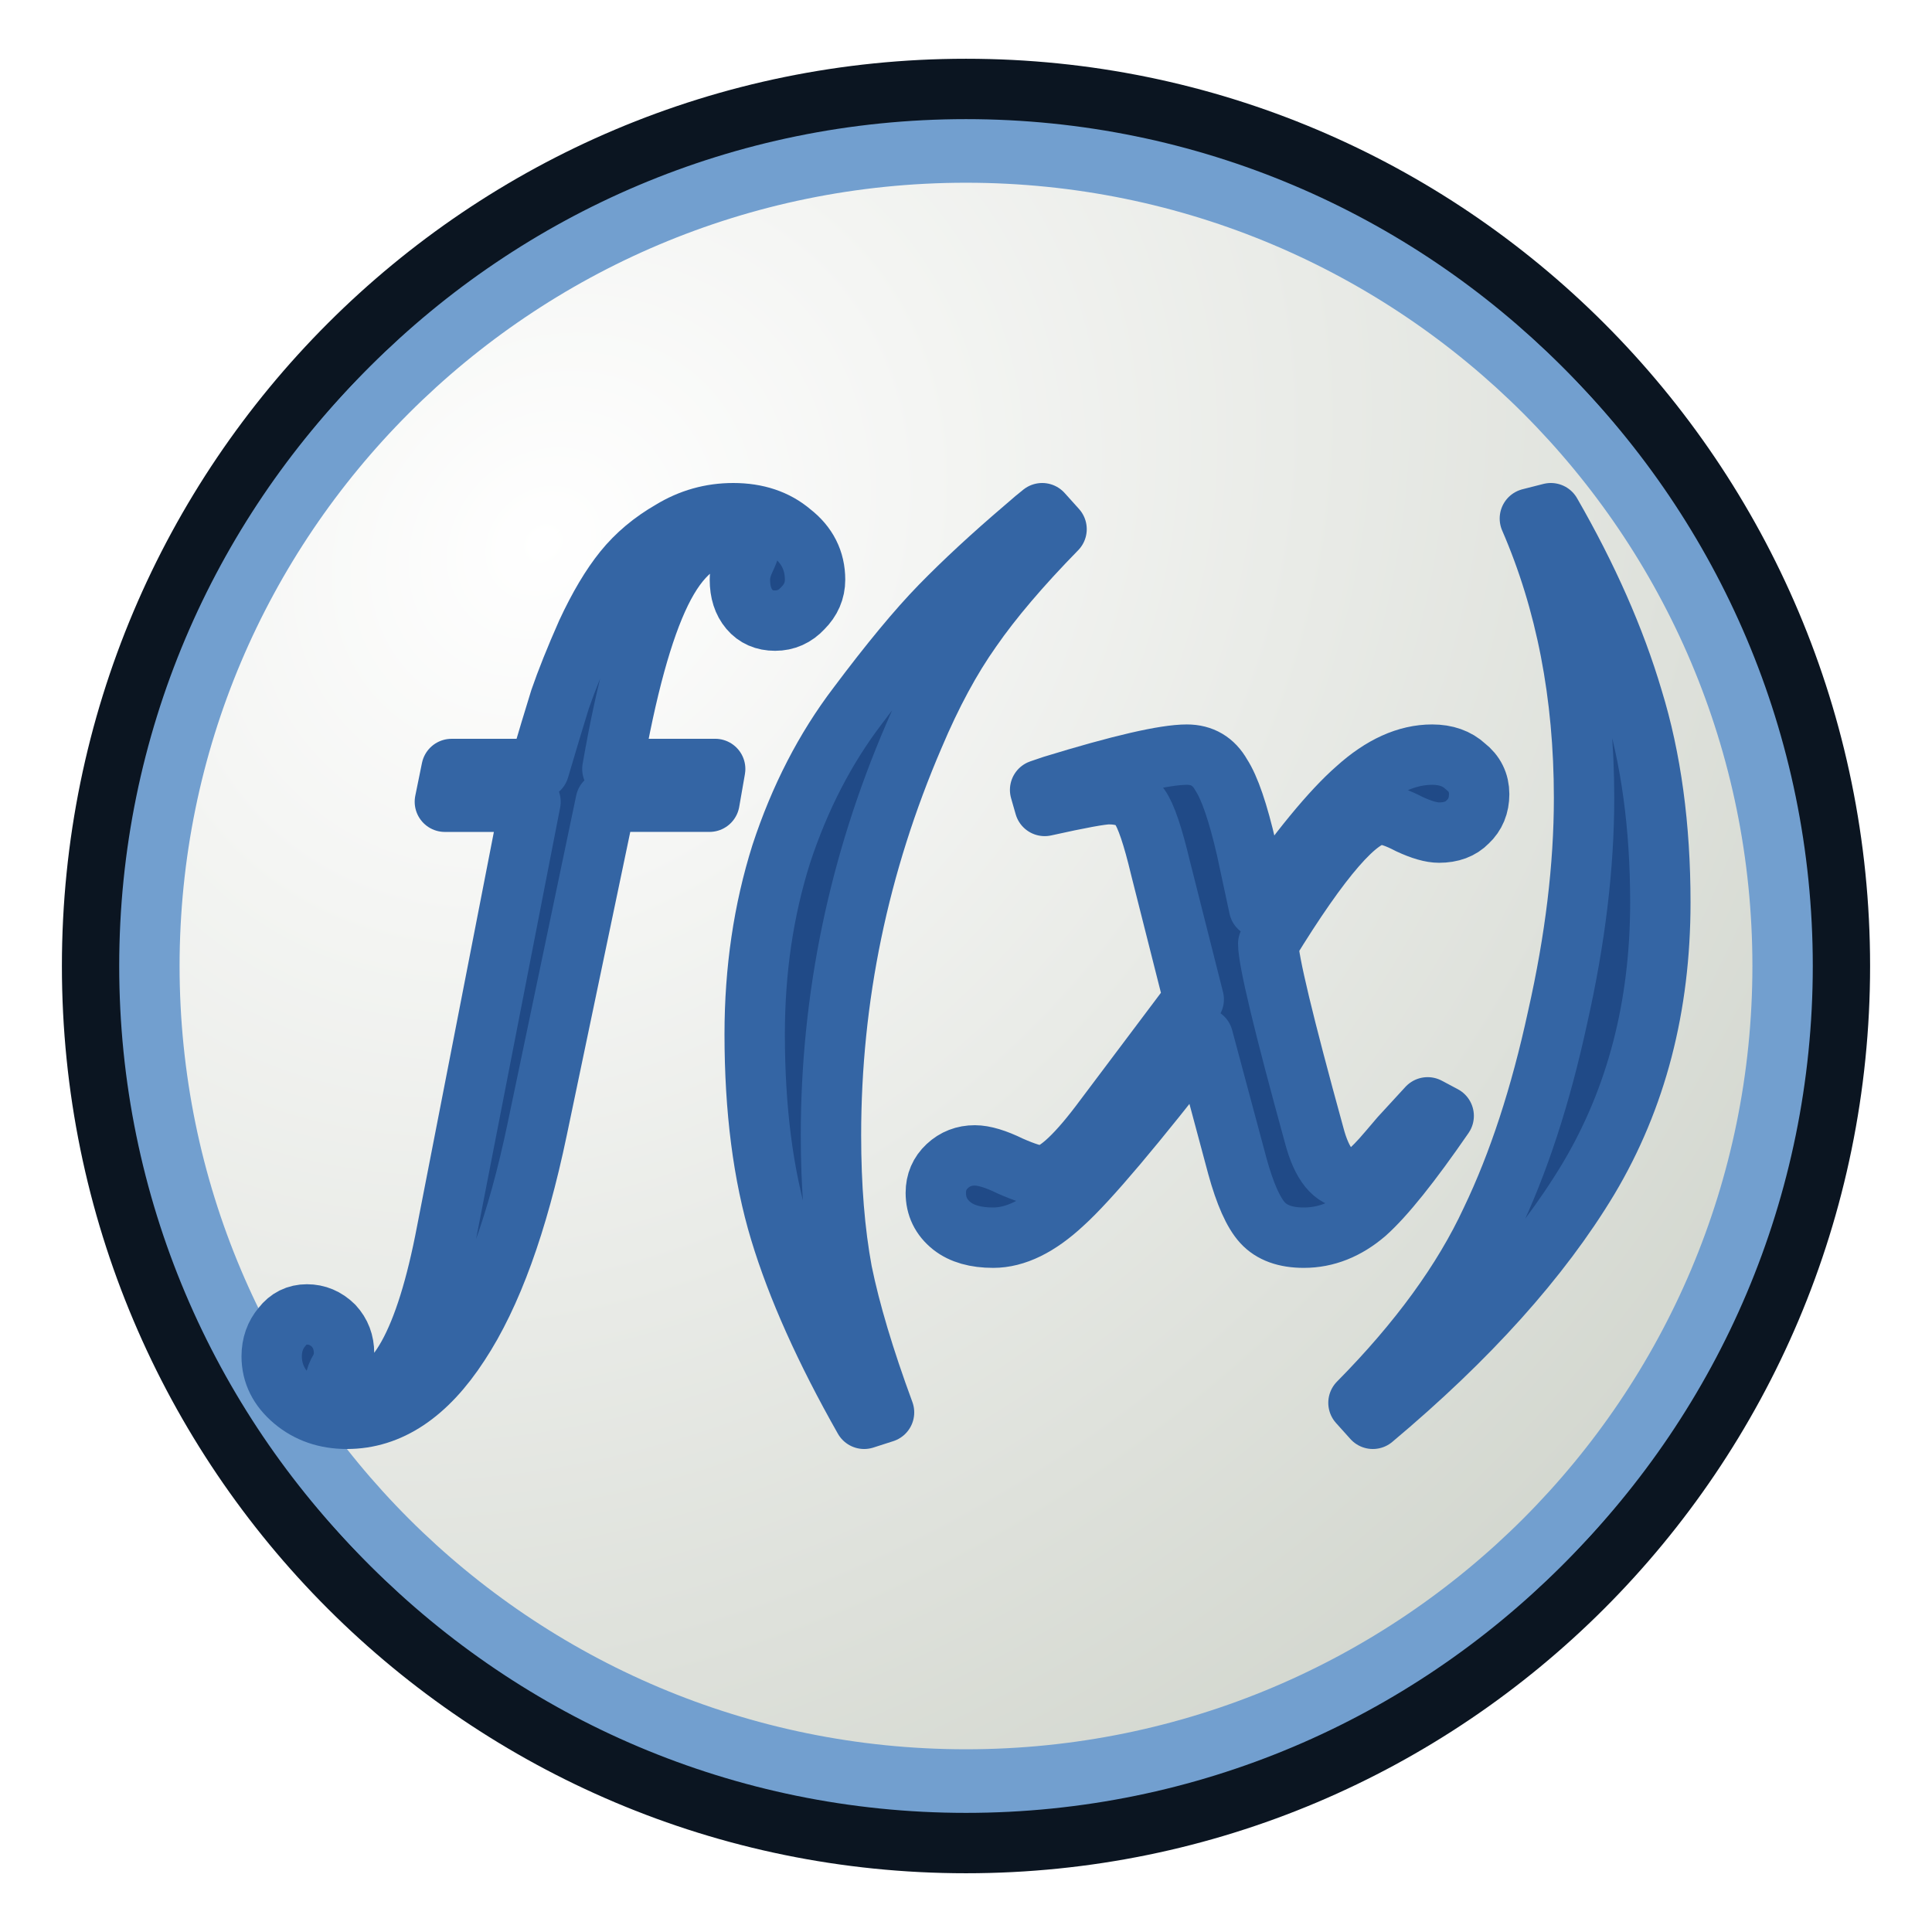
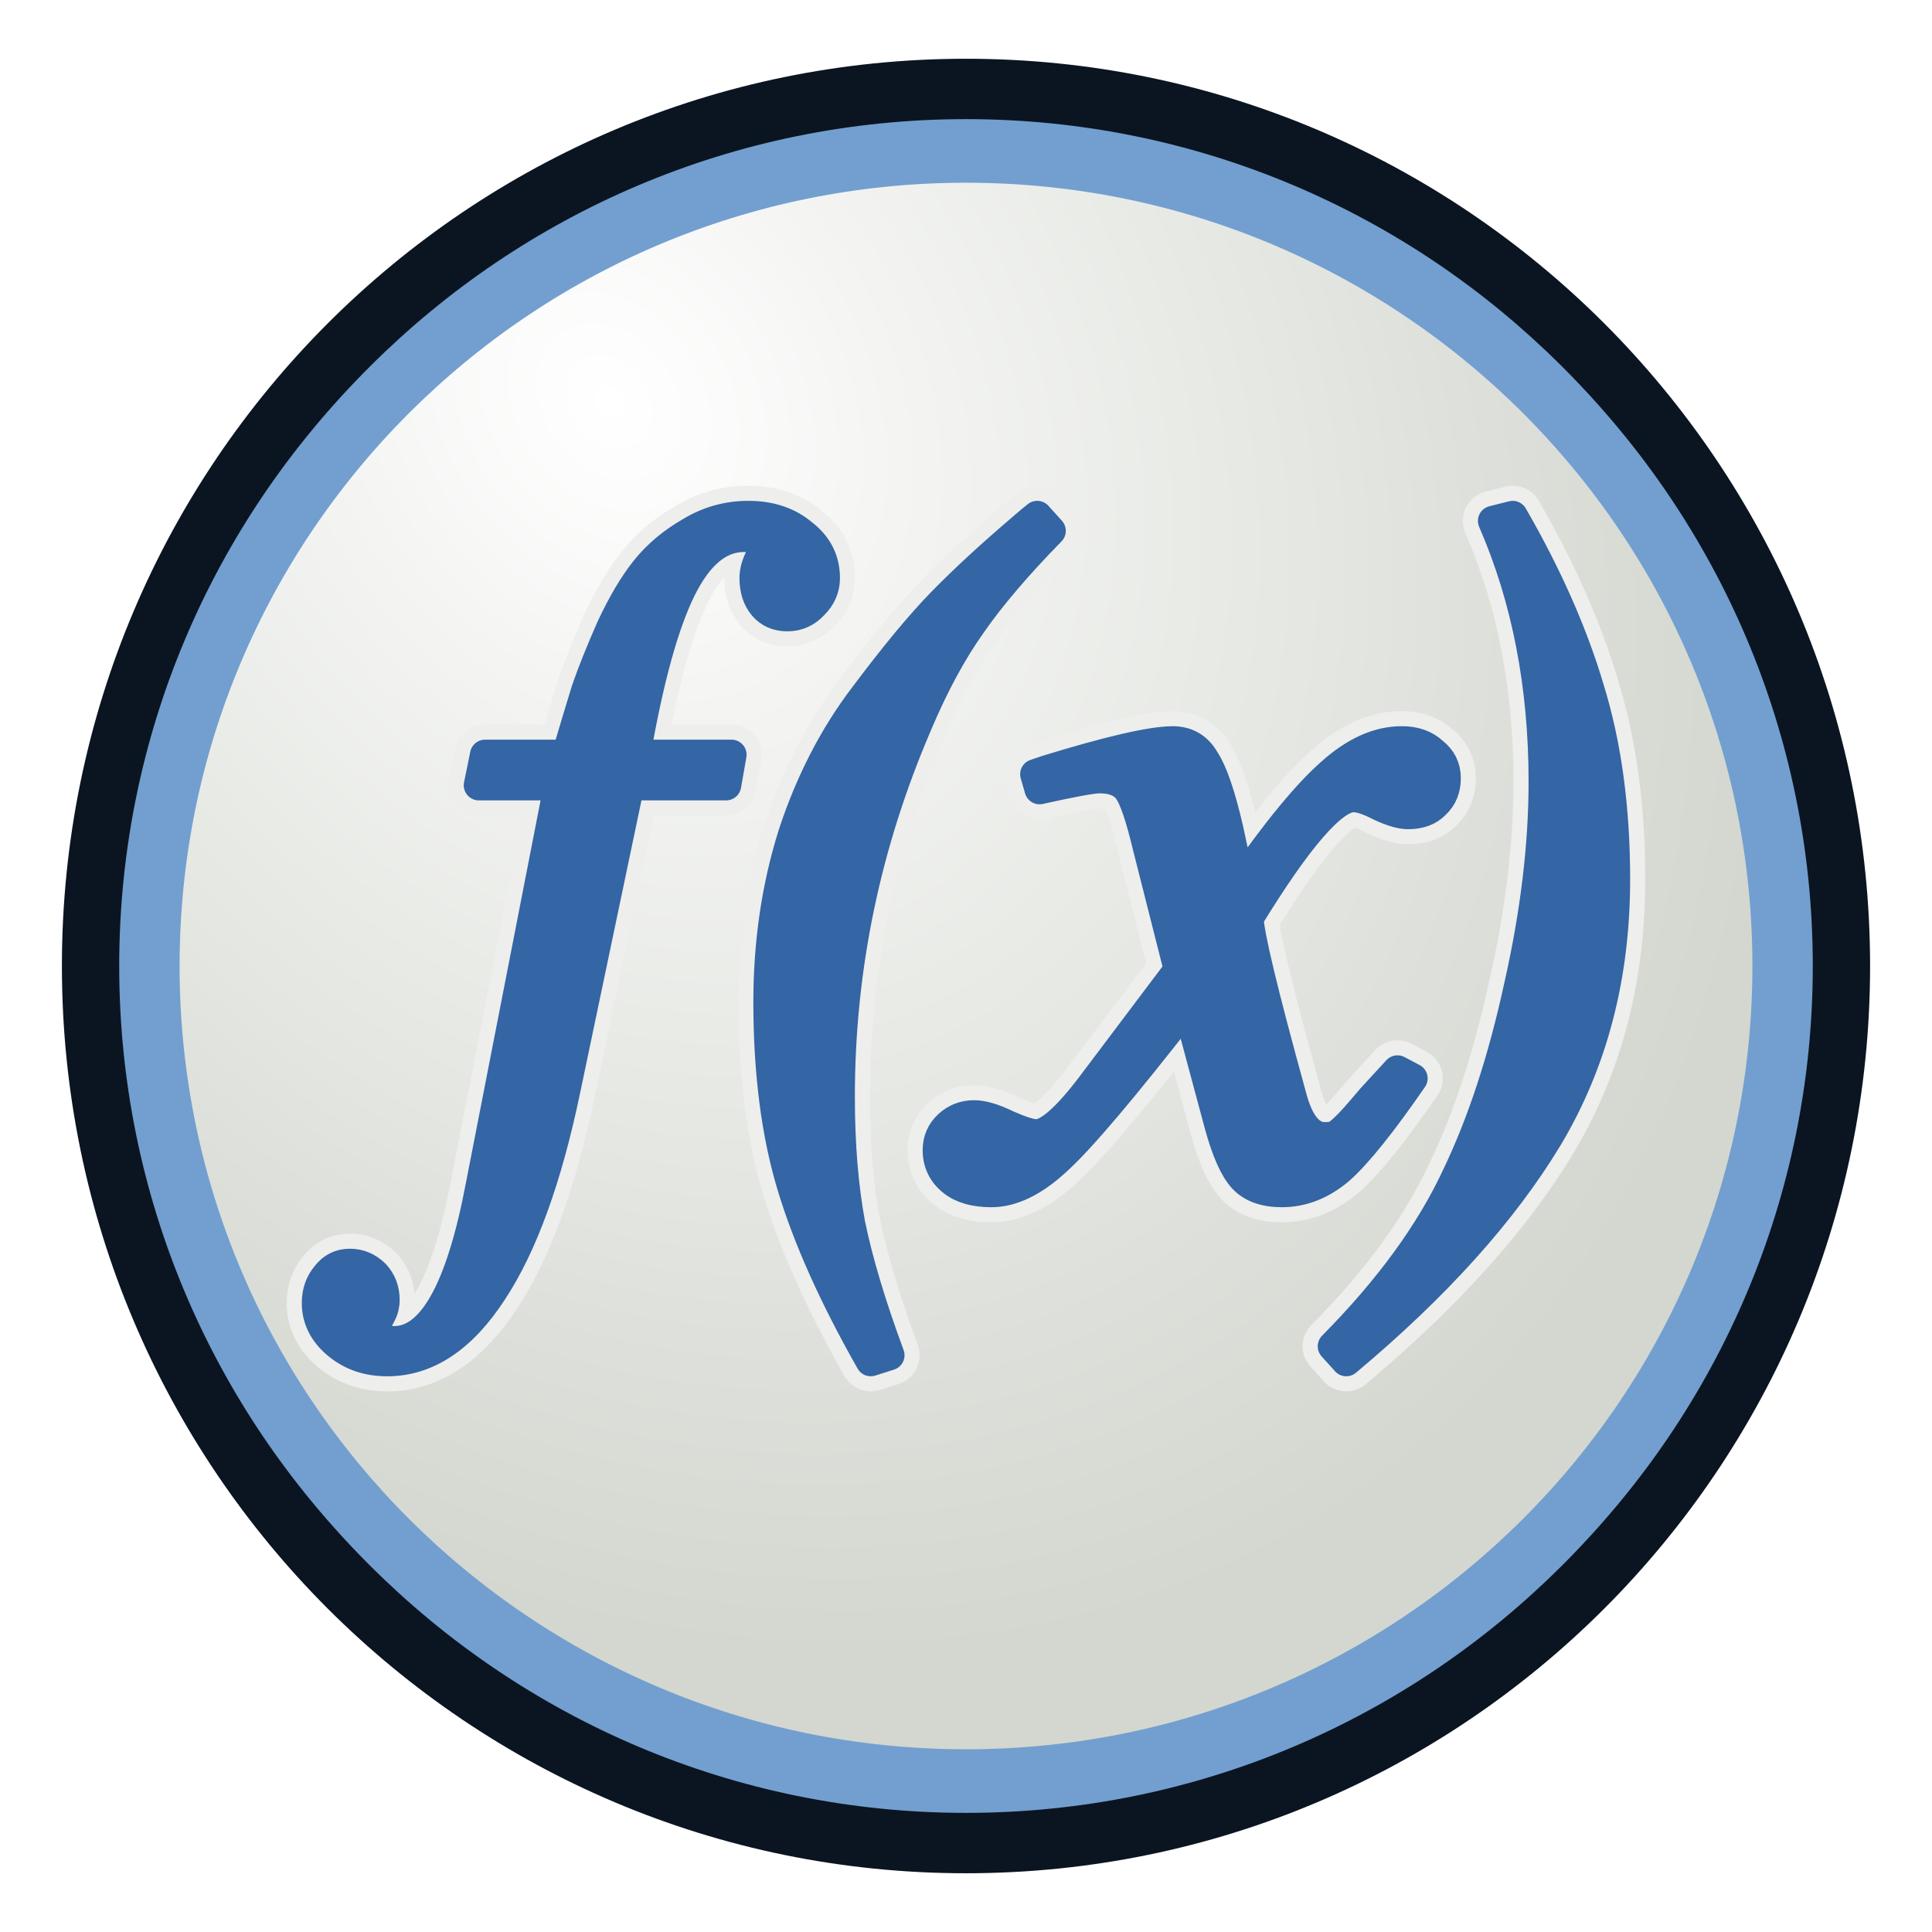
<svg xmlns="http://www.w3.org/2000/svg" xmlns:xlink="http://www.w3.org/1999/xlink" width="64px" height="64px" id="svg4069" version="1.1">
  <defs id="defs4071">
    <linearGradient id="linearGradient3773">
      <stop style="stop-color:#ffffff;stop-opacity:1" offset="0" id="stop3775" />
      <stop style="stop-color:#d3d7cf;stop-opacity:1" offset="1" id="stop3777" />
    </linearGradient>
-     <radialGradient xlink:href="#linearGradient3773" id="radialGradient3781" cx="289.444" cy="468.01" fx="289.444" fy="468.01" r="70.982" gradientTransform="matrix(1.1588,1.084214,-1.411708,1.224978,614.7298,-415.7251)" gradientUnits="userSpaceOnUse" />
+     <radialGradient xlink:href="#linearGradient3773" id="radialGradient3781" cx="285.994" cy="456.537" fx="285.994" fy="456.537" r="70.982" gradientTransform="matrix(0.8962098,1.177579,-1.038178,0.6414771,512.6508,-168.9907)" gradientUnits="userSpaceOnUse" />
  </defs>
  <g id="layer1">
    <path style="fill:#729fcf;fill-opacity:1;stroke:#0b1521;stroke-width:4.489;stroke-linejoin:round;stroke-miterlimit:4.2;stroke-opacity:1;stroke-dasharray:none" id="path2985" d="m 393.571,503.434 a 68.571,61.786 0 1 1 -137.143,0 68.571,61.786 0 1 1 137.143,0 z" transform="matrix(0.4229167,0,0,0.4693642,-105.4479,-204.2937)" />
    <path style="fill:url(#radialGradient3781);fill-opacity:1;stroke:#729fcf;stroke-width:4.821;stroke-linejoin:round;stroke-miterlimit:4.2;stroke-opacity:1;stroke-dasharray:none" id="path2985-3" d="m 393.571,503.434 a 68.571,61.786 0 1 1 -137.143,0 68.571,61.786 0 1 1 137.143,0 z" transform="matrix(0.39375,0,0,0.4369942,-95.96874,-187.9976)" />
-     <g style="font-size:35.821px;font-style:normal;font-variant:normal;font-weight:normal;font-stretch:normal;text-align:center;line-height:125%;letter-spacing:0px;word-spacing:0px;writing-mode:lr-tb;text-anchor:middle;fill:#204a87;fill-opacity:1;stroke:#3465a4;stroke-width:2;stroke-linecap:round;stroke-linejoin:round;stroke-opacity:1;font-family:FreeSerif;-inkscape-font-specification:FreeSerif" id="text3755">
-       <path d="m 11.396,44.831 c 10e-7,0.181 -0.042,0.35 -0.126,0.508 -0.105,0.181 -0.158,0.316 -0.158,0.407 1e-6,0.362 0.21,0.542 0.63,0.542 1.345,-6e-6 2.364,-1.831 3.058,-5.492 l 2.774,-14.237 -2.837,0 0.221,-1.085 2.9,0 c 0.273,-0.927 0.504,-1.695 0.694,-2.305 0.21,-0.61 0.504,-1.345 0.883,-2.203 0.399,-0.859 0.809,-1.548 1.229,-2.068 0.42,-0.52 0.946,-0.96 1.576,-1.322 0.63,-0.384 1.313,-0.576 2.049,-0.576 0.778,2.3e-5 1.419,0.215 1.923,0.644 0.525,0.407 0.788,0.927 0.788,1.559 -1.5e-5,0.362 -0.137,0.678 -0.41,0.949 -0.252,0.271 -0.557,0.407 -0.914,0.407 -0.357,1.9e-5 -0.641,-0.124 -0.851,-0.373 -0.21,-0.249 -0.315,-0.576 -0.315,-0.983 -1.2e-5,-0.203 0.053,-0.418 0.158,-0.644 0.105,-0.226 0.158,-0.362 0.158,-0.407 -1.4e-5,-0.271 -0.231,-0.407 -0.694,-0.407 -0.883,2e-5 -1.629,0.621 -2.238,1.864 -0.609,1.243 -1.145,3.198 -1.608,5.864 l 3.405,0 -0.189,1.085 -3.436,0 -2.27,10.847 c -0.651,3.119 -1.513,5.492 -2.585,7.119 C 14.138,46.175 12.898,47 11.49,47 10.797,47 10.208,46.797 9.725,46.39 9.242,45.983 9,45.497 9,44.932 c 2e-6,-0.384 0.116,-0.712 0.347,-0.983 0.21,-0.271 0.483,-0.407 0.82,-0.407 0.336,-3e-6 0.63,0.124 0.883,0.373 0.231,0.249 0.347,0.554 0.347,0.915" style="font-style:italic;fill:#204a87;stroke:#3465a4;stroke-width:2;stroke-linecap:round;stroke-linejoin:round;font-family:FreeSerif;-inkscape-font-specification:FreeSerif Italic" id="path3802" />
-       <path d="m 28.626,47 c -1.294,-2.282 -2.222,-4.353 -2.784,-6.212 -0.562,-1.859 -0.842,-4.035 -0.842,-6.529 -2e-6,-2.118 0.293,-4.106 0.879,-5.965 0.61,-1.859 1.453,-3.494 2.527,-4.906 1.074,-1.435 1.99,-2.541 2.747,-3.318 0.781,-0.8 1.709,-1.659 2.784,-2.576 C 34.206,17.259 34.402,17.094 34.524,17 l 0.476,0.529 c -1.197,1.224 -2.137,2.329 -2.821,3.318 -0.684,0.965 -1.319,2.141 -1.905,3.529 -1.832,4.259 -2.747,8.671 -2.747,13.235 -4e-6,1.694 0.122,3.2 0.366,4.518 0.269,1.318 0.733,2.871 1.392,4.659 l -0.659,0.212" style="font-style:italic;fill:#204a87;stroke:#3465a4;stroke-width:2;stroke-linecap:round;stroke-linejoin:round;font-family:FreeSerif;-inkscape-font-specification:FreeSerif Italic" id="path3804" />
-       <path d="m 44.709,39.053 c 0.127,10e-7 0.24,-0.012 0.342,-0.035 0.101,-0.047 0.215,-0.13 0.342,-0.248 0.127,-0.118 0.253,-0.248 0.38,-0.389 0.127,-0.142 0.329,-0.378 0.608,-0.708 0.304,-0.33 0.608,-0.661 0.911,-0.991 l 0.532,0.283 c -1.089,1.581 -1.949,2.655 -2.582,3.221 -0.633,0.543 -1.316,0.814 -2.051,0.814 -0.608,-10e-7 -1.063,-0.165 -1.367,-0.496 -0.304,-0.33 -0.582,-0.956 -0.835,-1.876 l -1.139,-4.248 c -2.253,2.903 -3.797,4.732 -4.633,5.487 -0.81,0.755 -1.582,1.133 -2.316,1.133 -0.582,-1e-6 -1.038,-0.13 -1.367,-0.389 C 31.177,40.327 31,39.962 31,39.513 c 1e-6,-0.354 0.127,-0.649 0.38,-0.885 0.253,-0.236 0.557,-0.354 0.911,-0.354 0.304,3e-6 0.696,0.118 1.177,0.354 0.481,0.212 0.823,0.319 1.025,0.319 0.43,2e-6 1.076,-0.566 1.937,-1.699 l 3.114,-4.142 -1.101,-4.354 c -0.253,-1.062 -0.481,-1.734 -0.684,-2.018 -0.203,-0.283 -0.544,-0.425 -1.025,-0.425 -0.253,1.3e-5 -0.962,0.13 -2.127,0.389 l -0.152,-0.531 0.418,-0.142 c 2.228,-0.684 3.709,-1.027 4.443,-1.027 0.506,1.6e-5 0.886,0.224 1.139,0.673 0.278,0.425 0.557,1.239 0.835,2.442 l 0.418,1.947 c 1.316,-1.888 2.392,-3.198 3.228,-3.929 0.835,-0.755 1.671,-1.133 2.506,-1.133 0.456,1.6e-5 0.823,0.13 1.101,0.389 0.304,0.236 0.456,0.543 0.456,0.92 -1.7e-5,0.378 -0.127,0.684 -0.38,0.92 -0.228,0.236 -0.544,0.354 -0.949,0.354 -0.253,1.4e-5 -0.582,-0.094 -0.987,-0.283 -0.405,-0.212 -0.722,-0.319 -0.949,-0.319 -0.734,1.2e-5 -1.975,1.428 -3.722,4.283 -10e-6,0.543 0.506,2.655 1.519,6.336 0.253,0.968 0.646,1.451 1.177,1.451" style="font-style:italic;fill:#204a87;stroke:#3465a4;stroke-width:2;stroke-linecap:round;stroke-linejoin:round;font-family:FreeSerif;-inkscape-font-specification:FreeSerif Italic" id="path3806" />
-       <path d="m 51.374,17 c 1.221,2.12 2.125,4.17 2.711,6.148 0.61,1.979 0.916,4.229 0.916,6.749 -1e-5,3.439 -0.794,6.49 -2.381,9.152 -1.587,2.638 -3.968,5.289 -7.143,7.951 l -0.476,-0.53 c 2.002,-2.026 3.468,-4.04 4.396,-6.042 0.904,-1.885 1.636,-4.122 2.198,-6.714 0.586,-2.591 0.879,-5.018 0.879,-7.279 -8e-6,-3.416 -0.598,-6.502 -1.795,-9.258 L 51.374,17" style="font-style:italic;fill:#204a87;stroke:#3465a4;stroke-width:2;stroke-linecap:round;stroke-linejoin:round;font-family:FreeSerif;-inkscape-font-specification:FreeSerif Italic" id="path3808" />
+     <g style="font-style:normal;font-variant:normal;font-weight:normal;font-stretch:normal;font-size:35.821px;line-height:125%;font-family:FreeSerif;-inkscape-font-specification:FreeSerif;text-align:center;letter-spacing:0px;word-spacing:0px;writing-mode:lr-tb;text-anchor:middle;fill:#eeeeec;fill-opacity:1;stroke:#eeeeec;stroke-width:1.071;stroke-linecap:round;stroke-linejoin:round;stroke-dasharray:none;stroke-opacity:1;paint-order:markers stroke fill" id="text3755" transform="matrix(0.9347826,0,0,0.9333333,2.08696,1.224246)">
+       <path id="path3802" style="font-style:italic;font-family:FreeSerif;-inkscape-font-specification:'FreeSerif Italic';fill:#eeeeec;stroke:#eeeeec;stroke-width:2.141;stroke-linecap:round;stroke-linejoin:round;stroke-dasharray:none;paint-order:markers stroke fill" d="m 24.288,17 c -0.736,2.3e-5 -1.417,0.191 -2.048,0.575 -0.63,0.362 -1.157,0.803 -1.577,1.323 -0.42,0.52 -0.829,1.209 -1.229,2.068 -0.378,0.859 -0.672,1.593 -0.882,2.204 -0.189,0.61 -0.42,1.38 -0.694,2.306 h -2.9 l -0.221,1.084 h 2.837 l -2.775,14.238 c -0.694,3.661 -1.712,5.491 -3.057,5.491 -0.42,-6e-6 -0.631,-0.18 -0.631,-0.542 1e-6,-0.09 0.052,-0.227 0.157,-0.408 0.084,-0.158 0.127,-0.328 0.127,-0.509 0,-0.362 -0.116,-0.666 -0.347,-0.914 -0.252,-0.249 -0.548,-0.372 -0.884,-0.372 -0.336,-3e-6 -0.609,0.135 -0.819,0.406 -0.231,0.271 -0.347,0.599 -0.347,0.984 2e-6,0.565 0.242,1.05 0.725,1.456 0.483,0.407 1.072,0.611 1.766,0.611 1.408,-8e-6 2.647,-0.826 3.719,-2.476 1.072,-1.627 1.933,-3.998 2.585,-7.117 l 2.271,-10.848 h 3.435 l 0.19,-1.084 h -3.406 c 0.462,-2.667 0.999,-4.623 1.609,-5.866 0.609,-1.243 1.355,-1.865 2.238,-1.865 0.462,2e-5 0.694,0.137 0.694,0.408 -1.4e-5,0.045 -0.054,0.18 -0.159,0.406 -0.105,0.226 -0.157,0.441 -0.157,0.645 -1.2e-5,0.407 0.105,0.735 0.315,0.984 0.21,0.249 0.493,0.373 0.85,0.372 0.357,1.9e-5 0.663,-0.137 0.915,-0.408 0.273,-0.271 0.41,-0.586 0.41,-0.948 -1.5e-5,-0.633 -0.262,-1.152 -0.788,-1.559 -0.504,-0.429 -1.147,-0.645 -1.924,-0.645 z m 10.236,0 c -0.122,0.094 -0.319,0.259 -0.587,0.494 -1.074,0.918 -2.002,1.776 -2.783,2.576 -0.757,0.776 -1.673,1.884 -2.748,3.319 -1.074,1.412 -1.918,3.046 -2.528,4.905 -0.586,1.859 -0.878,3.846 -0.878,5.964 -2e-6,2.494 0.28,4.672 0.842,6.531 0.562,1.859 1.489,3.929 2.783,6.211 L 29.286,46.789 c -0.659,-1.788 -1.123,-3.341 -1.392,-4.658 -0.244,-1.318 -0.368,-2.824 -0.368,-4.518 -4e-6,-4.565 0.916,-8.977 2.748,-13.236 0.586,-1.388 1.222,-2.566 1.906,-3.53 0.684,-0.988 1.624,-2.093 2.821,-3.317 z m 16.849,0 -0.696,0.176 c 1.197,2.756 1.795,5.842 1.795,9.258 -8e-6,2.261 -0.291,4.689 -0.878,7.28 -0.562,2.591 -1.295,4.829 -2.198,6.713 -0.928,2.002 -2.394,4.018 -4.396,6.044 l 0.476,0.529 c 3.175,-2.662 5.554,-5.312 7.142,-7.95 1.587,-2.662 2.382,-5.714 2.382,-9.153 -1e-5,-2.521 -0.305,-4.77 -0.915,-6.749 -0.586,-1.979 -1.491,-4.028 -2.712,-6.148 z m -12.056,8 c -0.734,1.6e-5 -2.216,0.341 -4.444,1.025 l -0.418,0.142 0.153,0.532 c 1.165,-0.26 1.874,-0.389 2.127,-0.389 0.481,1.3e-5 0.823,0.142 1.026,0.425 0.203,0.283 0.43,0.955 0.683,2.017 l 1.101,4.355 -3.115,4.141 c -0.861,1.133 -1.506,1.699 -1.937,1.699 -0.203,2e-6 -0.543,-0.108 -1.024,-0.32 -0.481,-0.236 -0.875,-0.354 -1.178,-0.354 -0.354,3e-6 -0.658,0.118 -0.911,0.354 -0.253,0.236 -0.38,0.531 -0.38,0.885 10e-7,0.448 0.178,0.815 0.533,1.099 0.329,0.26 0.784,0.389 1.366,0.389 0.734,-10e-7 1.507,-0.379 2.317,-1.134 0.835,-0.755 2.379,-2.582 4.632,-5.485 l 1.139,4.246 c 0.253,0.92 0.532,1.547 0.836,1.877 0.304,0.33 0.761,0.496 1.369,0.496 0.734,-10e-7 1.417,-0.271 2.05,-0.814 0.633,-0.566 1.494,-1.642 2.582,-3.223 l -0.533,-0.283 c -0.304,0.33 -0.607,0.662 -0.911,0.992 -0.278,0.33 -0.481,0.566 -0.608,0.707 -0.127,0.142 -0.252,0.271 -0.378,0.389 -0.127,0.118 -0.241,0.202 -0.343,0.249 -0.101,0.024 -0.214,0.033 -0.341,0.033 -0.532,1e-6 -0.925,-0.483 -1.178,-1.45 -1.013,-3.681 -1.519,-5.794 -1.519,-6.336 1.747,-2.855 2.987,-4.284 3.721,-4.284 0.228,1.2e-5 0.546,0.106 0.951,0.318 0.405,0.189 0.733,0.285 0.986,0.285 0.405,1.4e-5 0.723,-0.118 0.951,-0.354 0.253,-0.236 0.378,-0.543 0.378,-0.921 -1.7e-5,-0.378 -0.152,-0.685 -0.455,-0.921 -0.278,-0.26 -0.645,-0.389 -1.101,-0.389 -0.835,1.6e-5 -1.67,0.377 -2.505,1.132 -0.835,0.732 -1.912,2.042 -3.228,3.93 l -0.418,-1.946 c -0.278,-1.204 -0.557,-2.019 -0.836,-2.444 -0.253,-0.448 -0.632,-0.672 -1.139,-0.672 z" />
+       <path id="path4" style="font-style:italic;font-family:FreeSerif;-inkscape-font-specification:'FreeSerif Italic';fill:#3465a4;stroke:#3465a4;stroke-width:1.071;stroke-linecap:round;stroke-linejoin:round;stroke-dasharray:none;paint-order:markers stroke fill" d="m 24.288,17 c -0.736,2.3e-5 -1.417,0.191 -2.048,0.575 -0.63,0.362 -1.157,0.803 -1.577,1.323 -0.42,0.52 -0.829,1.209 -1.229,2.068 -0.378,0.859 -0.672,1.593 -0.882,2.204 -0.189,0.61 -0.42,1.38 -0.694,2.306 h -2.9 l -0.221,1.084 h 2.837 l -2.775,14.238 c -0.694,3.661 -1.712,5.491 -3.057,5.491 -0.42,-6e-6 -0.631,-0.18 -0.631,-0.542 1e-6,-0.09 0.052,-0.227 0.157,-0.408 0.084,-0.158 0.127,-0.328 0.127,-0.509 0,-0.362 -0.116,-0.666 -0.347,-0.914 -0.252,-0.249 -0.548,-0.372 -0.884,-0.372 -0.336,-3e-6 -0.609,0.135 -0.819,0.406 -0.231,0.271 -0.347,0.599 -0.347,0.984 2e-6,0.565 0.242,1.05 0.725,1.456 0.483,0.407 1.072,0.611 1.766,0.611 1.408,-8e-6 2.647,-0.826 3.719,-2.476 1.072,-1.627 1.933,-3.998 2.585,-7.117 l 2.271,-10.848 h 3.435 l 0.19,-1.084 h -3.406 c 0.462,-2.667 0.999,-4.623 1.609,-5.866 0.609,-1.243 1.355,-1.865 2.238,-1.865 0.462,2e-5 0.694,0.137 0.694,0.408 -1.4e-5,0.045 -0.054,0.18 -0.159,0.406 -0.105,0.226 -0.157,0.441 -0.157,0.645 -1.2e-5,0.407 0.105,0.735 0.315,0.984 0.21,0.249 0.493,0.373 0.85,0.372 0.357,1.9e-5 0.663,-0.137 0.915,-0.408 0.273,-0.271 0.41,-0.586 0.41,-0.948 -1.5e-5,-0.633 -0.262,-1.152 -0.788,-1.559 -0.504,-0.429 -1.147,-0.645 -1.924,-0.645 z m 10.236,0 c -0.122,0.094 -0.319,0.259 -0.587,0.494 -1.074,0.918 -2.002,1.776 -2.783,2.576 -0.757,0.776 -1.673,1.884 -2.748,3.319 -1.074,1.412 -1.918,3.046 -2.528,4.905 -0.586,1.859 -0.878,3.846 -0.878,5.964 -2e-6,2.494 0.28,4.672 0.842,6.531 0.562,1.859 1.489,3.929 2.783,6.211 L 29.286,46.789 c -0.659,-1.788 -1.123,-3.341 -1.392,-4.658 -0.244,-1.318 -0.368,-2.824 -0.368,-4.518 -4e-6,-4.565 0.916,-8.977 2.748,-13.236 0.586,-1.388 1.222,-2.566 1.906,-3.53 0.684,-0.988 1.624,-2.093 2.821,-3.317 z m 16.849,0 -0.696,0.176 c 1.197,2.756 1.795,5.842 1.795,9.258 -8e-6,2.261 -0.291,4.689 -0.878,7.28 -0.562,2.591 -1.295,4.829 -2.198,6.713 -0.928,2.002 -2.394,4.018 -4.396,6.044 l 0.476,0.529 c 3.175,-2.662 5.554,-5.312 7.142,-7.95 1.587,-2.662 2.382,-5.714 2.382,-9.153 -1e-5,-2.521 -0.305,-4.77 -0.915,-6.749 -0.586,-1.979 -1.491,-4.028 -2.712,-6.148 z m -12.056,8 c -0.734,1.6e-5 -2.216,0.341 -4.444,1.025 l -0.418,0.142 0.153,0.532 c 1.165,-0.26 1.874,-0.389 2.127,-0.389 0.481,1.3e-5 0.823,0.142 1.026,0.425 0.203,0.283 0.43,0.955 0.683,2.017 l 1.101,4.355 -3.115,4.141 c -0.861,1.133 -1.506,1.699 -1.937,1.699 -0.203,2e-6 -0.543,-0.108 -1.024,-0.32 -0.481,-0.236 -0.875,-0.354 -1.178,-0.354 -0.354,3e-6 -0.658,0.118 -0.911,0.354 -0.253,0.236 -0.38,0.531 -0.38,0.885 10e-7,0.448 0.178,0.815 0.533,1.099 0.329,0.26 0.784,0.389 1.366,0.389 0.734,-10e-7 1.507,-0.379 2.317,-1.134 0.835,-0.755 2.379,-2.582 4.632,-5.485 l 1.139,4.246 c 0.253,0.92 0.532,1.547 0.836,1.877 0.304,0.33 0.761,0.496 1.369,0.496 0.734,-10e-7 1.417,-0.271 2.05,-0.814 0.633,-0.566 1.494,-1.642 2.582,-3.223 l -0.533,-0.283 c -0.304,0.33 -0.607,0.662 -0.911,0.992 -0.278,0.33 -0.481,0.566 -0.608,0.707 -0.127,0.142 -0.252,0.271 -0.378,0.389 -0.127,0.118 -0.241,0.202 -0.343,0.249 -0.101,0.024 -0.214,0.033 -0.341,0.033 -0.532,1e-6 -0.925,-0.483 -1.178,-1.45 -1.013,-3.681 -1.519,-5.794 -1.519,-6.336 1.747,-2.855 2.987,-4.284 3.721,-4.284 0.228,1.2e-5 0.546,0.106 0.951,0.318 0.405,0.189 0.733,0.285 0.986,0.285 0.405,1.4e-5 0.723,-0.118 0.951,-0.354 0.253,-0.236 0.378,-0.543 0.378,-0.921 -1.7e-5,-0.378 -0.152,-0.685 -0.455,-0.921 -0.278,-0.26 -0.645,-0.389 -1.101,-0.389 -0.835,1.6e-5 -1.67,0.377 -2.505,1.132 -0.835,0.732 -1.912,2.042 -3.228,3.93 l -0.418,-1.946 c -0.278,-1.204 -0.557,-2.019 -0.836,-2.444 -0.253,-0.448 -0.632,-0.672 -1.139,-0.672 z" />
    </g>
  </g>
</svg>
